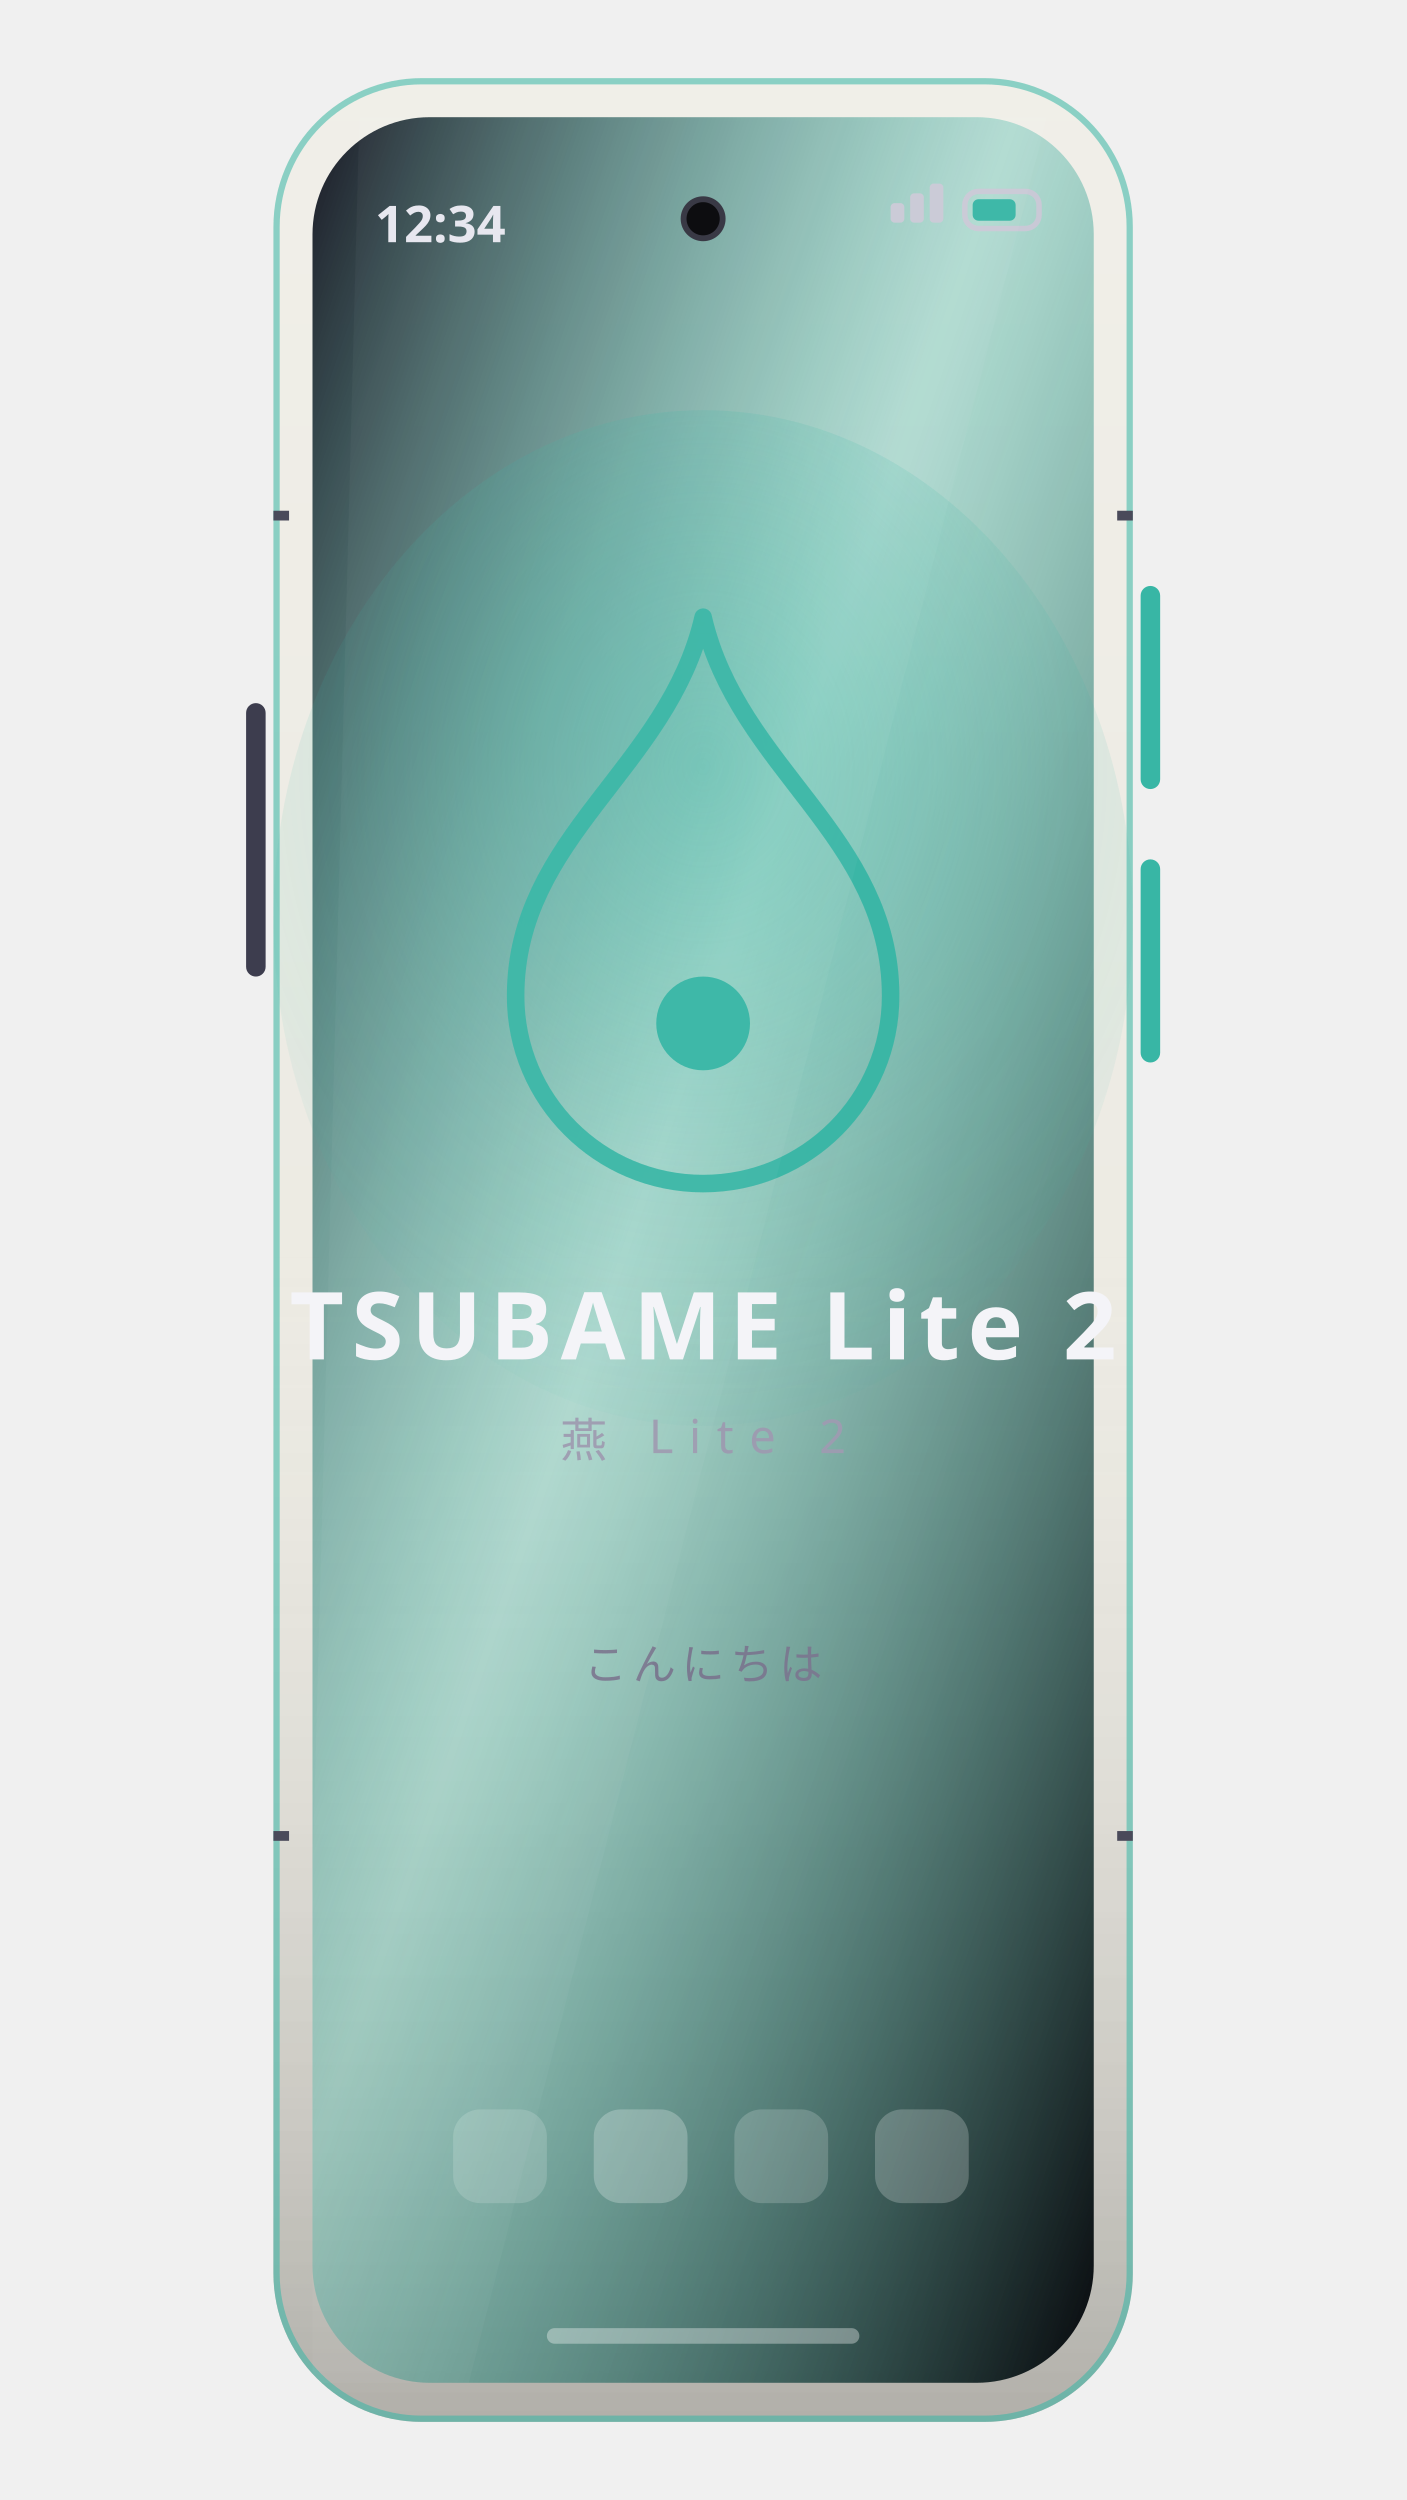
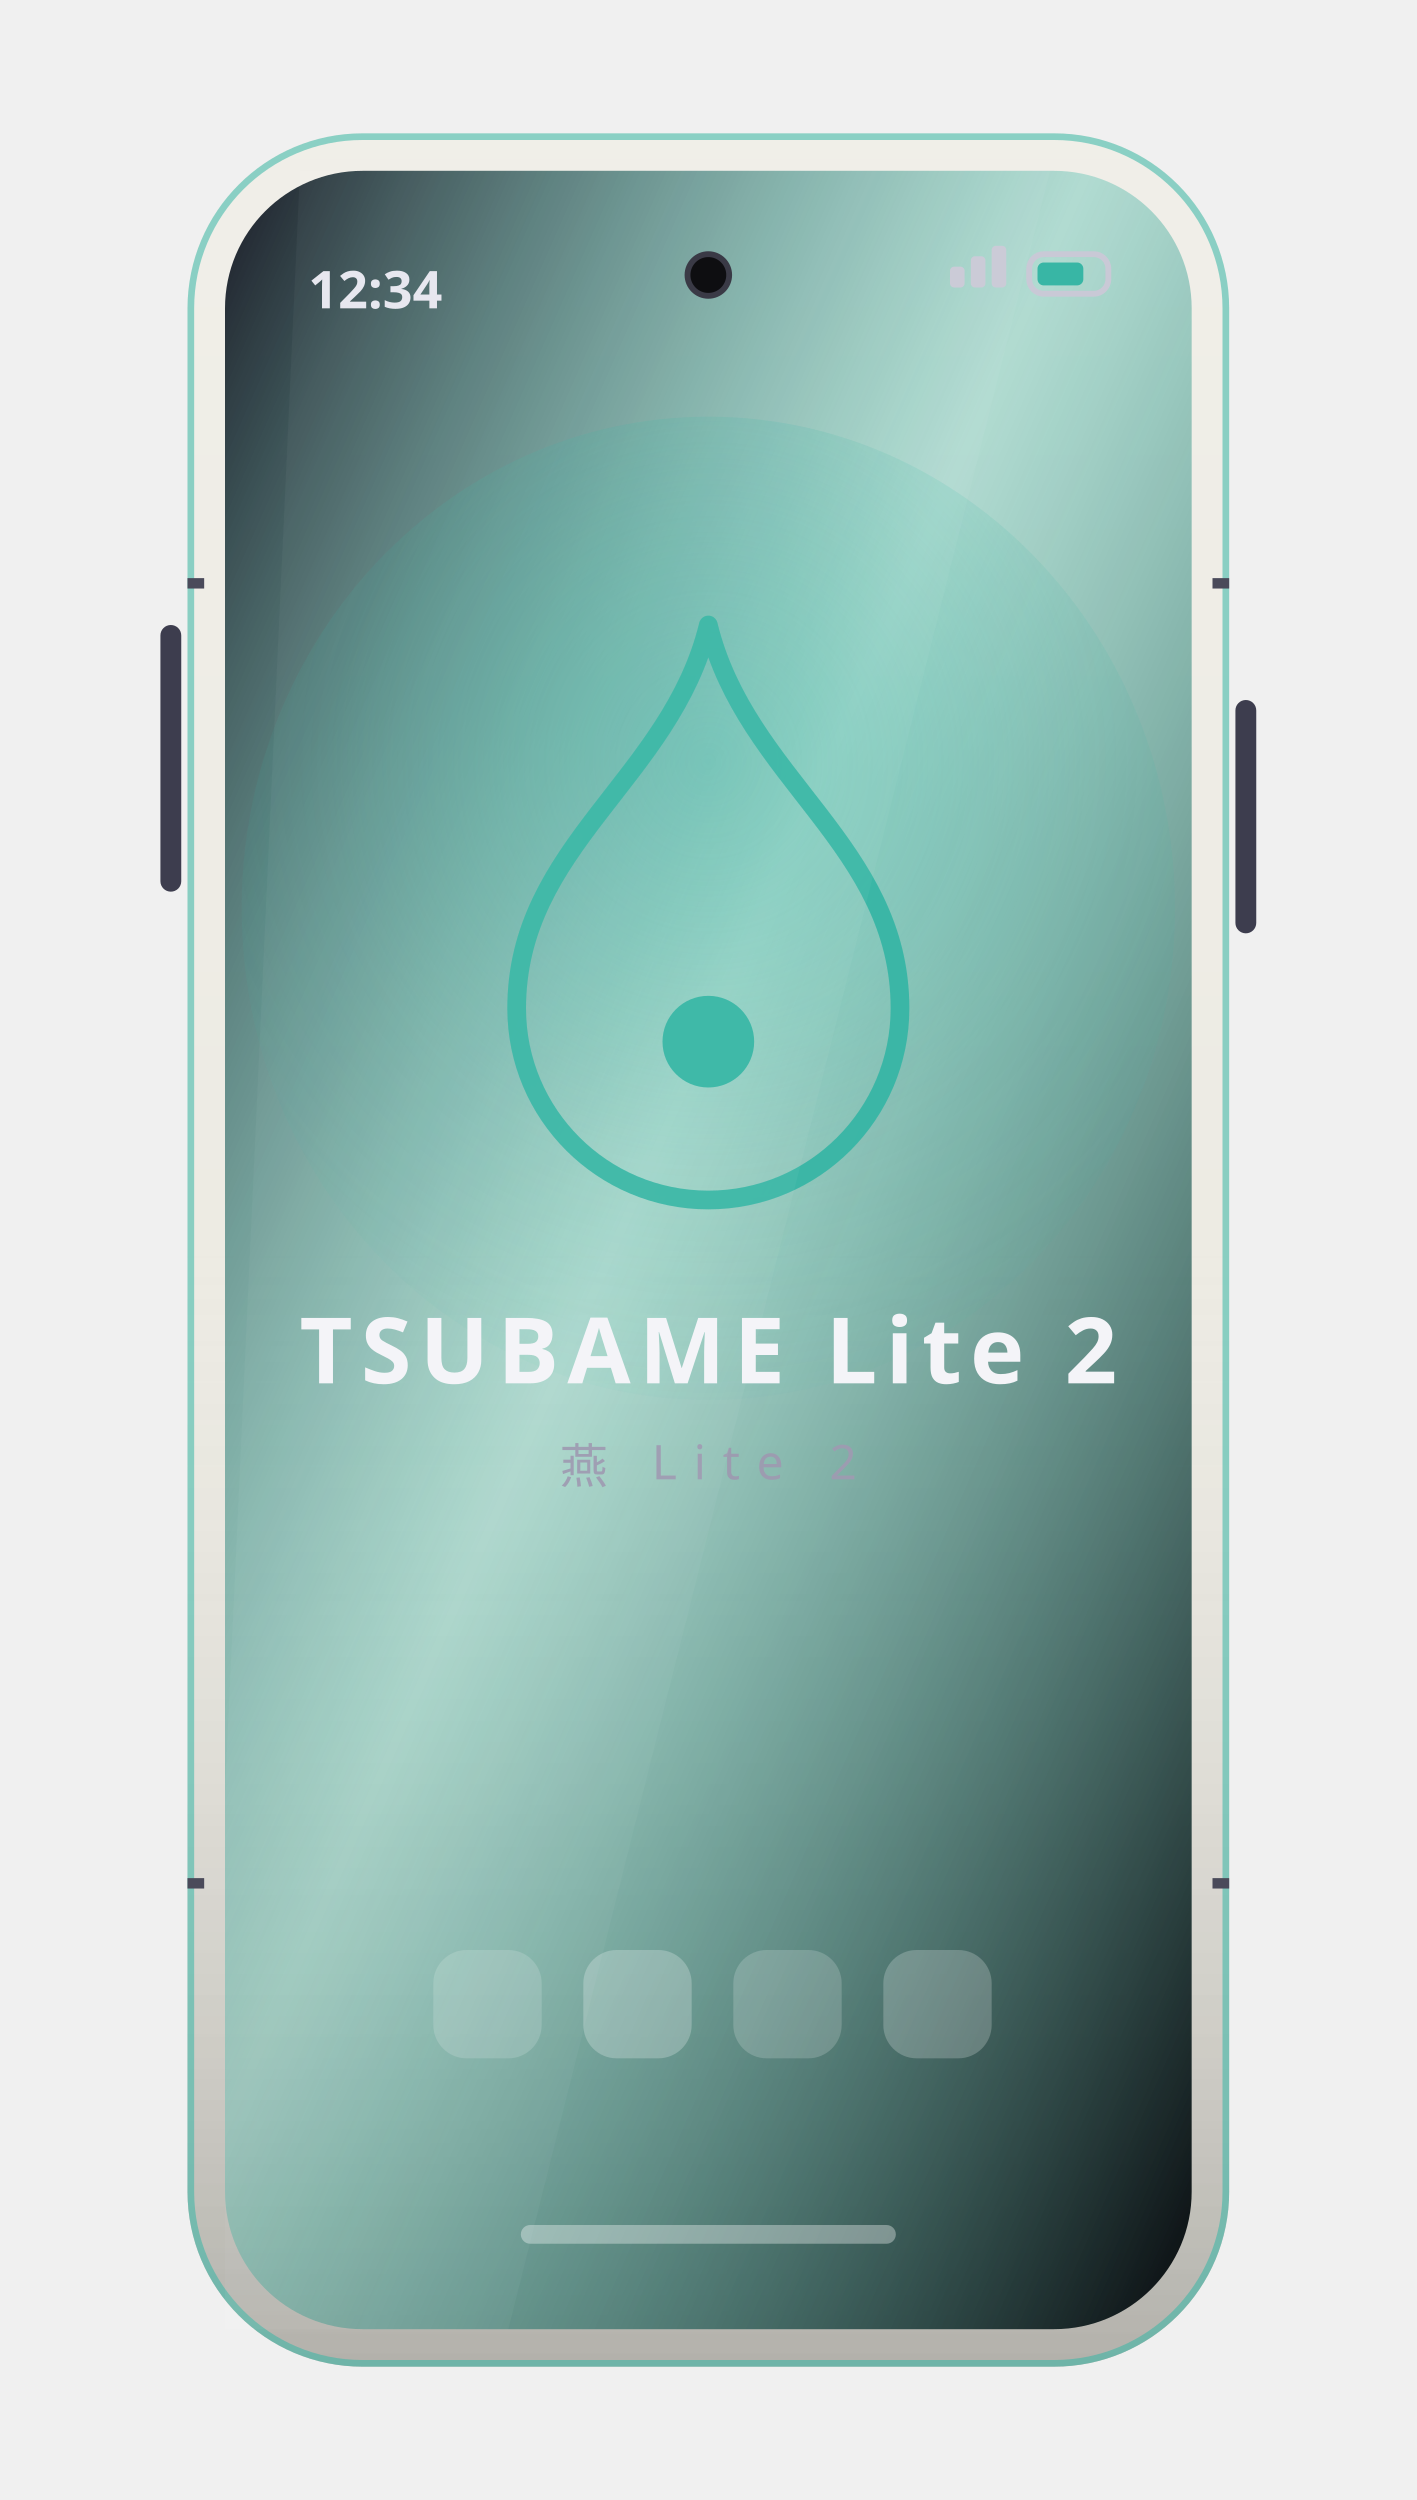
- <svg xmlns="http://www.w3.org/2000/svg" viewBox="0 0 360 640" role="img" aria-label="TSUBAME Lite 2">
+ <svg xmlns="http://www.w3.org/2000/svg" viewBox="0 0 340 600" role="img" aria-label="TSUBAME Lite 2">
  <defs>
    <linearGradient id="scrtsubamelite20" x1="0" y1="0" x2="1" y2="1">
      <stop offset="0" stop-color="#1b1b26" />
      <stop offset="0.45" stop-color="#38b6a5" stop-opacity="0.34" />
      <stop offset="1" stop-color="#07070b" />
    </linearGradient>
    <radialGradient id="flaretsubamelite20" cx="0.5" cy="0.35" r="0.75">
      <stop offset="0" stop-color="#38b6a5" stop-opacity="0.42" />
      <stop offset="0.55" stop-color="#38b6a5" stop-opacity="0.12" />
      <stop offset="1" stop-color="#38b6a5" stop-opacity="0" />
    </radialGradient>
    <linearGradient id="metaltsubamelite20" x1="0" y1="0" x2="0" y2="1">
      <stop offset="0" stop-color="#ffffff" stop-opacity="0.22" />
      <stop offset="0.5" stop-color="#ffffff" stop-opacity="0.04" />
      <stop offset="1" stop-color="#000000" stop-opacity="0.25" />
    </linearGradient>
  </defs>
-   <rect x="70" y="20" width="220" height="600" rx="38" fill="#eceae2" />
-   <rect x="70" y="20" width="220" height="600" rx="38" fill="url(#metaltsubamelite20)" />
-   <rect x="70.8" y="20.8" width="218.4" height="598.4" rx="37.2" fill="none" stroke="#38b6a5" stroke-opacity="0.55" stroke-width="1.6" />
-   <path d="M70 132 h4 M70 470 h4 M286 132 h4 M286 470 h4" stroke="#4a4a5a" stroke-width="2.5" />
-   <rect x="80" y="30" width="200" height="580" rx="30" fill="url(#scrtsubamelite20)" />
-   <ellipse cx="180" cy="235" rx="110" ry="130" fill="url(#flaretsubamelite20)" />
-   <circle cx="180" cy="56" r="5" fill="#050508" stroke="#33333f" stroke-width="1.5" />
-   <text x="96" y="62" font-family="'Noto Sans JP',sans-serif" font-size="13" font-weight="700" fill="#e6e6ee">12:34</text>
-   <rect x="228" y="52" width="3.5" height="5" rx="1" fill="#c9c9d6" />
-   <rect x="233" y="49.5" width="3.5" height="7.5" rx="1" fill="#c9c9d6" />
-   <rect x="238" y="47" width="3.5" height="10" rx="1" fill="#c9c9d6" />
-   <rect x="247" y="49" width="19" height="9.5" rx="3.5" fill="none" stroke="#c9c9d6" stroke-width="1.4" />
-   <rect x="249" y="51" width="11" height="5.5" rx="1.5" fill="#38b6a5" />
-   <path d="M180 158 c-9 39 -48 56 -48 97 a48 48 0 0 0 96 0 c0 -41 -39 -58 -48 -97z" fill="none" stroke="#38b6a5" stroke-width="4.5" stroke-linejoin="round" opacity="0.95" />
-   <circle cx="180" cy="262" r="12" fill="#38b6a5" />
-   <text x="180" y="348" font-family="'Noto Sans JP',sans-serif" font-size="24" font-weight="800" fill="#f4f4f8" text-anchor="middle" letter-spacing="2">TSUBAME Lite 2</text>
-   <text x="180" y="373" font-family="'Noto Sans JP',sans-serif" font-size="12" fill="#9c9cb0" text-anchor="middle" letter-spacing="4">燕 Lite 2</text>
-   <text x="180" y="430" font-family="'Noto Sans JP',sans-serif" font-size="11" fill="#7a7a90" text-anchor="middle" letter-spacing="1.5">こんにちは</text>
-   <rect x="116" y="540" width="24" height="24" rx="7" fill="#ffffff" opacity="0.16" />
-   <rect x="152" y="540" width="24" height="24" rx="7" fill="#ffffff" opacity="0.24" />
-   <rect x="188" y="540" width="24" height="24" rx="7" fill="#ffffff" opacity="0.18" />
-   <rect x="224" y="540" width="24" height="24" rx="7" fill="#ffffff" opacity="0.22" />
-   <rect x="140" y="596" width="80" height="4" rx="2" fill="#ffffff" opacity="0.35" />
-   <path d="M92 30 L268 30 L120 610 L80 610 L80 480 Z" fill="#ffffff" opacity="0.035" />
-   <rect x="292" y="150" width="5" height="52" rx="2.5" fill="#38b6a5" />
-   <rect x="292" y="220" width="5" height="52" rx="2.5" fill="#38b6a5" />
-   <rect x="63" y="180" width="5" height="70" rx="2.5" fill="#3d3d4e" />
+   <rect x="45" y="32" width="250" height="536" rx="42" fill="#eceae2" />
+   <rect x="45" y="32" width="250" height="536" rx="42" fill="url(#metaltsubamelite20)" />
+   <rect x="45.8" y="32.8" width="248.4" height="534.4" rx="41.2" fill="none" stroke="#38b6a5" stroke-opacity="0.55" stroke-width="1.6" />
+   <path d="M45 140 h4 M45 452 h4 M291 140 h4 M291 452 h4" stroke="#4a4a5a" stroke-width="2.5" />
+   <rect x="54" y="41" width="232" height="518" rx="33" fill="url(#scrtsubamelite20)" />
+   <ellipse cx="170" cy="218" rx="112" ry="118" fill="url(#flaretsubamelite20)" />
+   <circle cx="170" cy="66" r="5" fill="#050508" stroke="#33333f" stroke-width="1.4" />
+   <text x="74" y="74" font-family="'Noto Sans JP',sans-serif" font-size="12.5" font-weight="700" fill="#e6e6ee">12:34</text>
+   <rect x="228" y="64" width="3.5" height="5" rx="1" fill="#c9c9d6" />
+   <rect x="233" y="61.5" width="3.5" height="7.5" rx="1" fill="#c9c9d6" />
+   <rect x="238" y="59" width="3.5" height="10" rx="1" fill="#c9c9d6" />
+   <rect x="247" y="61" width="19" height="9.5" rx="3.5" fill="none" stroke="#c9c9d6" stroke-width="1.4" />
+   <rect x="249" y="63" width="11" height="5.5" rx="1.5" fill="#38b6a5" />
+   <path d="M170 150 c-9 37 -46 53 -46 92 a46 46 0 0 0 92 0 c0 -39 -37 -55 -46 -92z" fill="none" stroke="#38b6a5" stroke-width="4.5" stroke-linejoin="round" opacity="0.95" />
+   <circle cx="170" cy="250" r="11" fill="#38b6a5" />
+   <text x="170" y="332" font-family="'Noto Sans JP',sans-serif" font-size="22" font-weight="800" fill="#f4f4f8" text-anchor="middle" letter-spacing="2">TSUBAME Lite 2</text>
+   <text x="170" y="356" font-family="'Noto Sans JP',sans-serif" font-size="11.5" fill="#9c9cb0" text-anchor="middle" letter-spacing="4">燕 Lite 2</text>
+   <rect x="104" y="468" width="26" height="26" rx="8" fill="#ffffff" opacity="0.16" />
+   <rect x="140" y="468" width="26" height="26" rx="8" fill="#ffffff" opacity="0.24" />
+   <rect x="176" y="468" width="26" height="26" rx="8" fill="#ffffff" opacity="0.18" />
+   <rect x="212" y="468" width="26" height="26" rx="8" fill="#ffffff" opacity="0.22" />
+   <rect x="125" y="534" width="90" height="4.5" rx="2.25" fill="#ffffff" opacity="0.35" />
+   <path d="M72 41 L252 41 L122 559 L54 559 L54 430 Z" fill="#ffffff" opacity="0.038" />
+   <rect x="296.5" y="168" width="5" height="56" rx="2.5" fill="#3d3d4e" />
+   <rect x="38.5" y="150" width="5" height="64" rx="2.5" fill="#3d3d4e" />
</svg>
